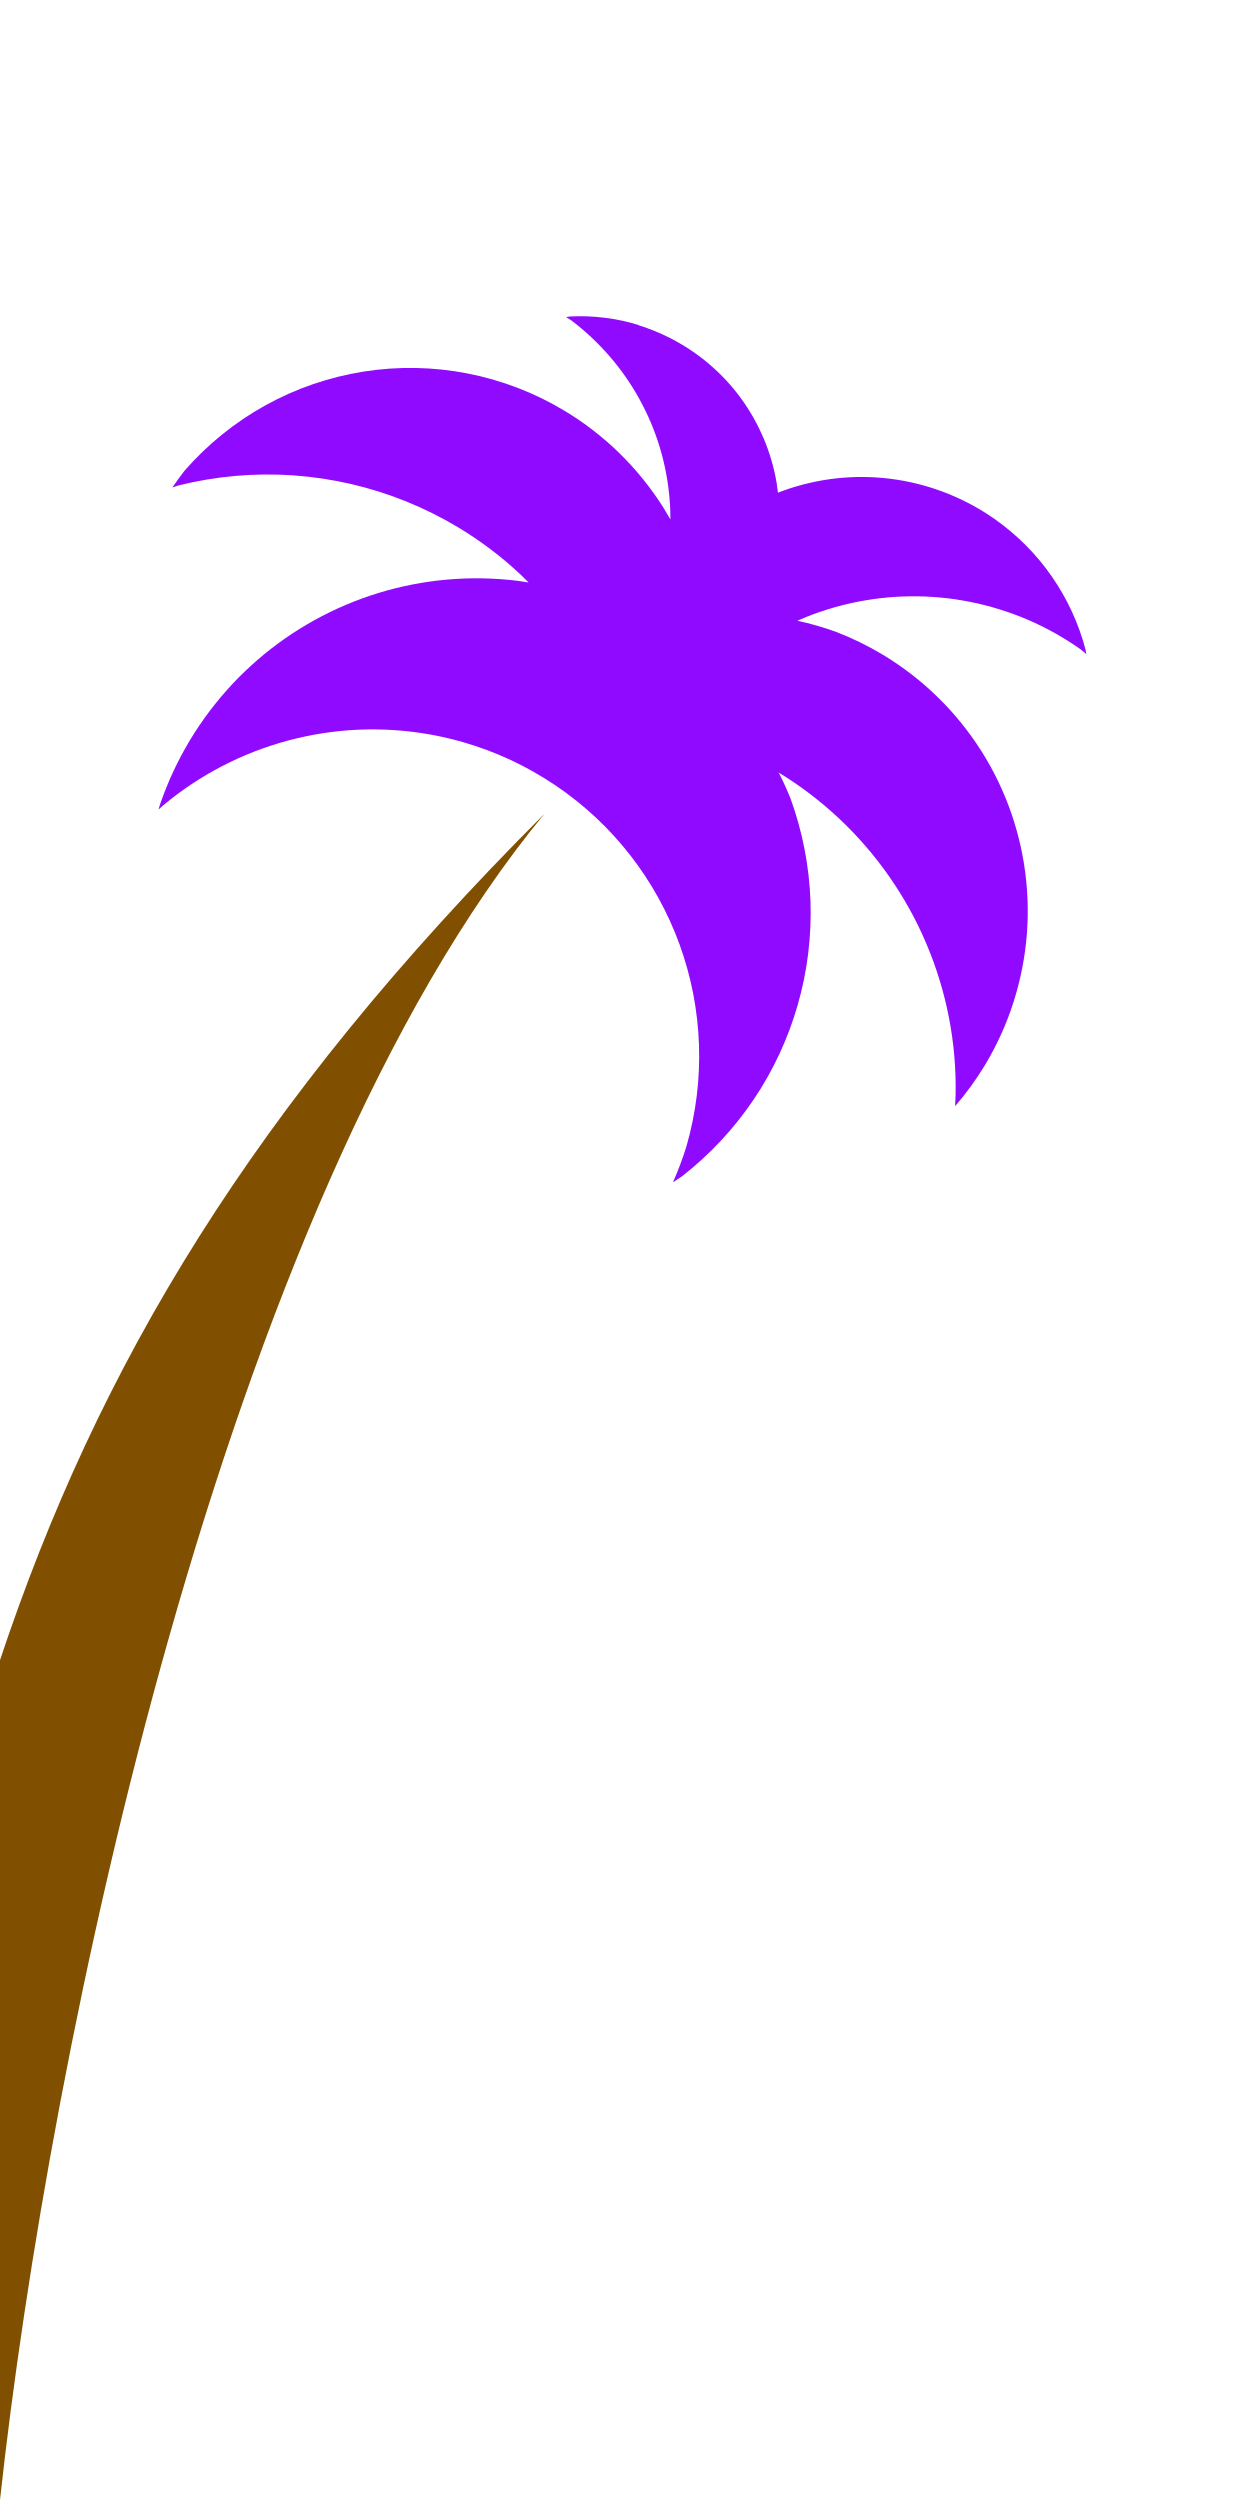
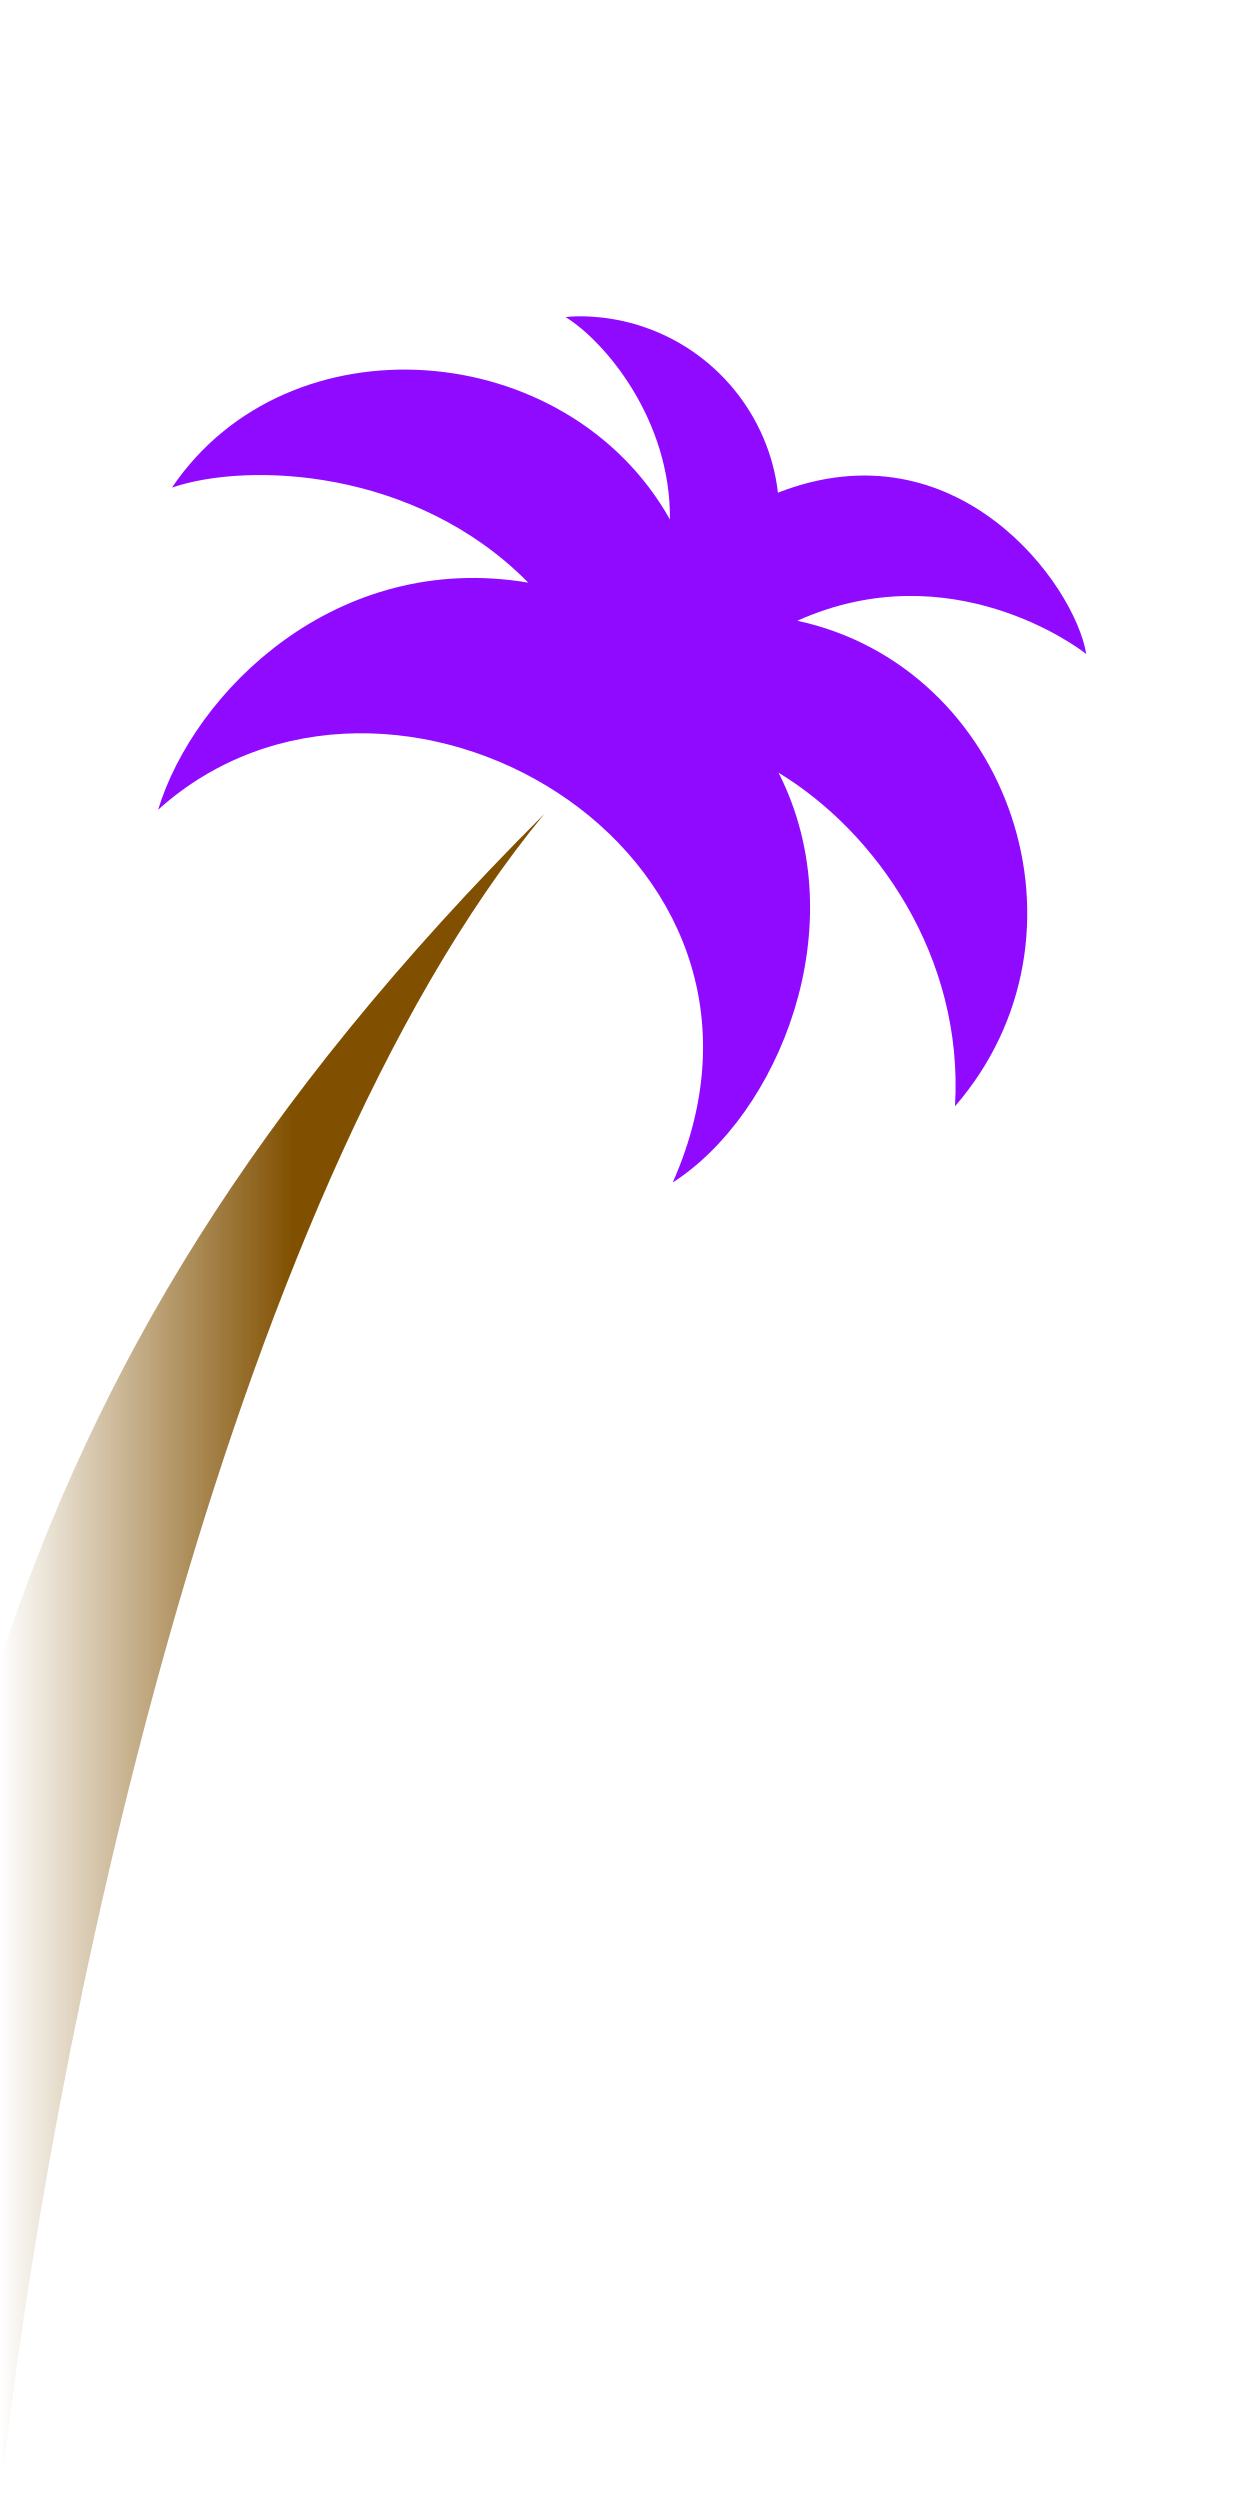
<svg xmlns="http://www.w3.org/2000/svg" width="128" height="256" version="1.1" viewBox="0 0 33.867 67.733">
-   <path d="m17.299 8.811c0.301 0.093 0.593 0.212 0.874 0.356 0.28 0.144 0.547 0.312 0.799 0.502 0.084 0.063 0.166 0.129 0.245 0.197 0.08 0.068 0.157 0.139 0.233 0.211 0.076 0.073 0.149 0.148 0.221 0.224 0.072 0.077 0.141 0.156 0.208 0.237 0.067 0.081 0.131 0.164 0.193 0.249 0.062 0.085 0.122 0.171 0.178 0.259 0.057 0.088 0.111 0.178 0.163 0.269 0.052 0.091 0.101 0.184 0.147 0.278 0.046 0.094 0.09 0.19 0.131 0.286 0.041 0.097 0.079 0.195 0.114 0.294 0.035 0.099 0.067 0.199 0.097 0.3 0.029 0.101 0.056 0.202 0.079 0.304 0.023 0.102 0.044 0.205 0.061 0.309 0.014 0.087 0.026 0.174 0.036 0.262 0.105-0.041 0.212-0.079 0.319-0.115 0.116-0.038 0.232-0.072 0.35-0.103 0.118-0.031 0.236-0.058 0.355-0.083 0.119-0.024 0.239-0.045 0.36-0.062 0.12-0.017 0.241-0.031 0.362-0.041 0.121-0.01 0.243-0.017 0.364-0.02 0.122-3e-3 0.243-0.003 0.365 0.002 0.122 4e-3 0.243 0.012 0.364 0.023 0.121 0.011 0.242 0.026 0.362 0.044 0.12 0.018 0.24 0.04 0.359 0.065 0.119 0.025 0.237 0.054 0.355 0.086 0.059 0.016 0.117 0.033 0.175 0.05 0.058 0.018 0.116 0.036 0.174 0.056 0.115 0.039 0.229 0.081 0.342 0.126 0.113 0.046 0.225 0.094 0.335 0.146 0.11 0.052 0.219 0.107 0.325 0.165 0.107 0.058 0.212 0.119 0.315 0.183 0.103 0.064 0.205 0.132 0.304 0.202 0.298 0.211 0.577 0.447 0.835 0.706 0.257 0.259 0.491 0.54 0.699 0.84 0.208 0.3 0.39 0.618 0.543 0.949 0.153 0.332 0.277 0.676 0.37 1.029 0.008 0.042 0.015 0.083 0.022 0.125-0.051-0.044-0.103-0.087-0.155-0.129-0.112-0.079-0.225-0.155-0.341-0.228-0.116-0.073-0.234-0.143-0.353-0.21-0.119-0.067-0.241-0.131-0.363-0.191-0.123-0.06-0.247-0.118-0.373-0.172-0.126-0.054-0.253-0.105-0.382-0.152-0.128-0.047-0.258-0.091-0.389-0.131-0.131-0.041-0.263-0.078-0.395-0.112-0.133-0.034-0.266-0.064-0.4-0.09-0.134-0.027-0.269-0.05-0.405-0.07-0.135-0.02-0.271-0.036-0.408-0.048-0.136-0.012-0.273-0.021-0.41-0.027-0.137-0.005-0.274-0.007-0.411-0.005-0.137 0.002-0.274 0.007-0.41 0.016-0.136 9e-3 -0.273 0.022-0.408 0.038-0.136 0.016-0.272 0.036-0.407 0.059-0.135 0.023-0.269 0.05-0.403 0.081-0.133 0.03-0.266 0.064-0.398 0.101-0.132 0.037-0.262 0.078-0.392 0.122-0.13 0.044-0.258 0.091-0.385 0.142-0.081 0.033-0.16 0.067-0.24 0.103 0.354 0.076 0.702 0.176 1.043 0.299 0.44 0.169 0.865 0.377 1.27 0.62 0.135 0.081 0.267 0.166 0.397 0.255 0.13 0.089 0.257 0.181 0.381 0.277 0.124 0.096 0.246 0.196 0.365 0.299 0.118 0.103 0.234 0.21 0.346 0.32 0.112 0.11 0.222 0.223 0.328 0.339 0.106 0.116 0.208 0.236 0.307 0.358 0.099 0.122 0.194 0.247 0.286 0.375 0.092 0.128 0.179 0.258 0.264 0.391 0.084 0.133 0.164 0.268 0.24 0.405 0.076 0.138 0.148 0.277 0.216 0.419 0.068 0.142 0.132 0.285 0.192 0.431 0.06 0.146 0.115 0.293 0.166 0.442 0.051 0.149 0.098 0.299 0.14 0.45 0.042 0.151 0.08 0.304 0.114 0.457 0.033 0.154 0.062 0.308 0.087 0.463 0.025 0.155 0.044 0.312 0.06 0.468 0.015 0.156 0.026 0.313 0.033 0.47 0.006 0.157 8e-3 0.314 0.005 0.472-0.003 0.157-0.01 0.314-0.022 0.471-0.012 0.157-0.029 0.313-0.05 0.468-0.021 0.156-0.047 0.311-0.077 0.465-0.03 0.154-0.065 0.308-0.104 0.46-0.039 0.152-0.082 0.303-0.13 0.453-0.048 0.15-0.1 0.298-0.156 0.445-0.056 0.147-0.117 0.292-0.182 0.435-0.065 0.143-0.134 0.284-0.207 0.423-0.073 0.139-0.15 0.276-0.231 0.411-0.237 0.392-0.508 0.764-0.808 1.111 0.006-0.103 0.011-0.207 0.014-0.31 0.003-0.175 0.002-0.35-0.004-0.525-0.006-0.175-0.016-0.349-0.031-0.523-0.015-0.174-0.035-0.348-0.059-0.521-0.024-0.173-0.053-0.345-0.086-0.517-0.033-0.172-0.071-0.342-0.113-0.512-0.042-0.17-0.089-0.338-0.14-0.505-0.051-0.167-0.106-0.333-0.166-0.498-0.06-0.164-0.124-0.327-0.192-0.488-0.068-0.161-0.141-0.32-0.217-0.478-0.077-0.157-0.157-0.312-0.242-0.465-0.085-0.153-0.173-0.304-0.266-0.452-0.093-0.148-0.189-0.294-0.289-0.437-0.1-0.143-0.204-0.284-0.312-0.422-0.107-0.138-0.219-0.273-0.333-0.405-0.115-0.132-0.233-0.261-0.354-0.387-0.121-0.126-0.246-0.249-0.374-0.368-0.128-0.119-0.259-0.235-0.392-0.348-0.134-0.112-0.271-0.221-0.41-0.326-0.14-0.105-0.282-0.207-0.427-0.305-0.127-0.085-0.255-0.167-0.385-0.246 0.117 0.23 0.224 0.465 0.32 0.704 0.162 0.446 0.289 0.904 0.379 1.37 0.09 0.466 0.144 0.938 0.161 1.412 0.016 0.474-0.005 0.949-0.063 1.42-0.058 0.471-0.153 0.937-0.284 1.393-0.131 0.456-0.298 0.901-0.498 1.331-0.201 0.43-0.435 0.844-0.701 1.237-0.266 0.393-0.562 0.765-0.886 1.111-0.324 0.347-0.674 0.668-1.049 0.96-0.081 0.055-0.163 0.11-0.245 0.162 0.141-0.318 0.263-0.644 0.366-0.977 0.128-0.446 0.221-0.901 0.278-1.361 0.057-0.46 0.077-0.924 0.061-1.387-0.016-0.463-0.068-0.925-0.156-1.38-0.088-0.455-0.212-0.902-0.37-1.338-0.158-0.436-0.351-0.858-0.575-1.264-0.224-0.406-0.48-0.793-0.765-1.159-0.285-0.365-0.598-0.708-0.937-1.024-0.339-0.316-0.702-0.606-1.087-0.865-0.384-0.259-0.788-0.488-1.208-0.685-0.42-0.196-0.855-0.359-1.301-0.487-0.153-0.044-0.308-0.084-0.464-0.12-0.156-0.036-0.313-0.067-0.47-0.094-0.157-0.027-0.315-0.05-0.474-0.069-0.159-0.019-0.318-0.033-0.477-0.043-0.159-0.01-0.319-0.016-0.479-0.017-0.16-0.002-0.32 0.001-0.479 0.008-0.16 0.007-0.319 0.019-0.478 0.035-0.159 0.016-0.318 0.036-0.475 0.061-0.158 0.024-0.315 0.053-0.471 0.086-0.156 0.033-0.312 0.07-0.466 0.111-0.154 0.041-0.307 0.087-0.459 0.136-0.152 0.05-0.302 0.104-0.451 0.161-0.149 0.058-0.296 0.119-0.442 0.185-0.146 0.066-0.289 0.136-0.431 0.209-0.142 0.074-0.282 0.151-0.419 0.232-0.138 0.081-0.273 0.166-0.407 0.254-0.133 0.089-0.264 0.181-0.392 0.276-0.128 0.096-0.254 0.195-0.376 0.297-0.046 0.039-0.091 0.079-0.136 0.12 0.016-0.054 0.034-0.108 0.051-0.162 0.052-0.15 0.107-0.298 0.167-0.444 0.059-0.147 0.122-0.292 0.189-0.435 0.067-0.143 0.138-0.284 0.212-0.424 0.074-0.14 0.152-0.277 0.234-0.413 0.081-0.136 0.166-0.269 0.255-0.4 0.089-0.131 0.181-0.26 0.276-0.386 0.095-0.126 0.194-0.25 0.295-0.371 0.102-0.121 0.207-0.239 0.314-0.355 0.108-0.116 0.219-0.229 0.333-0.338 0.114-0.11 0.231-0.216 0.35-0.32 0.119-0.104 0.241-0.204 0.366-0.301 0.125-0.097 0.252-0.191 0.382-0.282 0.13-0.091 0.262-0.178 0.396-0.261 0.134-0.084 0.271-0.164 0.409-0.241 0.138-0.076 0.279-0.149 0.421-0.218 0.142-0.069 0.286-0.135 0.431-0.196 0.146-0.062 0.293-0.12 0.442-0.174 0.149-0.054 0.299-0.104 0.45-0.15 0.151-0.046 0.303-0.089 0.457-0.127 0.154-0.038 0.308-0.072 0.464-0.102 0.155-0.03 0.311-0.056 0.467-0.078 0.157-0.022 0.314-0.04 0.471-0.053 0.158-0.014 0.315-0.023 0.473-0.029 0.158-0.005 0.316-0.007 0.474-0.004 0.158 3e-3 0.316 0.01 0.474 0.021 0.158 0.011 0.315 0.026 0.472 0.045 0.101 0.013 0.203 0.029 0.304 0.046-0.077-0.078-0.155-0.155-0.235-0.231-0.128-0.119-0.259-0.235-0.392-0.348-0.134-0.112-0.271-0.221-0.41-0.326-0.14-0.105-0.282-0.207-0.427-0.305-0.145-0.098-0.292-0.192-0.442-0.282-0.45-0.27-0.92-0.505-1.406-0.702-0.486-0.197-0.988-0.355-1.499-0.474-0.511-0.118-1.031-0.196-1.554-0.233-0.523-0.037-1.049-0.033-1.572 0.013-0.523 0.046-1.041 0.132-1.55 0.259-0.055 0.018-0.11 0.036-0.165 0.055 0.105-0.156 0.216-0.307 0.331-0.455 0.31-0.356 0.65-0.684 1.017-0.98 0.367-0.297 0.759-0.561 1.172-0.79 0.413-0.229 0.845-0.421 1.291-0.574 0.446-0.153 0.905-0.267 1.371-0.341 0.466-0.074 0.938-0.106 1.41-0.098 0.472 0.009 0.942 0.058 1.405 0.149 0.463 0.09 0.917 0.221 1.358 0.39 0.441 0.17 0.866 0.377 1.27 0.621 0.135 0.081 0.267 0.166 0.397 0.254 0.13 0.089 0.257 0.181 0.381 0.278 0.124 0.096 0.246 0.196 0.365 0.299 0.119 0.103 0.234 0.21 0.346 0.32 0.112 0.11 0.221 0.223 0.327 0.339 0.106 0.116 0.208 0.236 0.307 0.358 0.099 0.122 0.194 0.247 0.286 0.375 0.092 0.128 0.179 0.258 0.264 0.391 0.067 0.108 0.132 0.218 0.195 0.329 6.5e-4 -0.072 1.59e-4 -0.143-0.002-0.215-0.004-0.118-0.011-0.236-0.021-0.353-0.01-0.118-0.023-0.235-0.039-0.352-0.016-0.117-0.035-0.234-0.058-0.35-0.022-0.116-0.047-0.231-0.075-0.346-0.028-0.115-0.06-0.229-0.094-0.342-0.034-0.113-0.071-0.225-0.112-0.336-0.04-0.111-0.083-0.221-0.129-0.33-0.046-0.109-0.095-0.216-0.147-0.323-0.052-0.106-0.106-0.211-0.163-0.315-0.057-0.103-0.116-0.205-0.179-0.305-0.062-0.1-0.127-0.199-0.195-0.296-0.067-0.097-0.137-0.192-0.21-0.285-0.073-0.093-0.148-0.185-0.225-0.274-0.077-0.089-0.157-0.176-0.238-0.261-0.082-0.085-0.166-0.168-0.252-0.249-0.086-0.081-0.175-0.159-0.265-0.236-0.09-0.076-0.182-0.15-0.276-0.221-0.048-0.032-0.097-0.063-0.147-0.094 0.036-0.005 0.072-0.01 0.108-0.015 0.315-0.016 0.63-0.004 0.943 0.035 0.313 0.039 0.621 0.105 0.922 0.198z" fill="#900aff" />
-   <path d="m14.749 22.05c-8.731 10.583-13.426 33.513-14.749 45.683v-22.754c2.646-7.938 6.811-14.992 14.749-22.929z" fill="#805000" />
+   <defs>
+     <linearGradient id="linearGradient3" x2="7.938" y1="44.979" y2="44.979" gradientUnits="userSpaceOnUse">
+       <stop stop-color="#805000" stop-opacity="0" offset="0" />
+       <stop stop-color="#805000" offset="1" />
+     </linearGradient>
+   </defs>
+   <path d="m17.299 8.811c2.101 0.649 3.543 2.48 3.778 4.537 4.842-1.89 8.042 2.475 8.354 4.373-0.185-0.157-3.667-2.775-7.828-0.903 5.758 1.243 8.289 8.514 4.271 13.155 0.243-4.059-2.149-7.442-4.78-9.038 2.115 4.166-0.025 9.286-2.867 11.101 4.018-9.068-7.691-15.724-13.943-10.098 0.97-3.183 4.816-7.029 10.028-6.153-3.058-3.106-7.603-3.276-9.653-2.575 3.156-4.67 10.713-4.089 13.492 0.864 0.024-2.693-1.742-4.808-2.825-5.483 0.225-0.033 1.037-0.07 1.973 0.219z" fill="#900aff" />
+   <path d="m14.749 22.05c-8.731 10.583-13.426 33.513-14.749 45.683v-22.754c2.646-7.938 6.811-14.992 14.749-22.929z" fill="url(#linearGradient3)" />
</svg>
